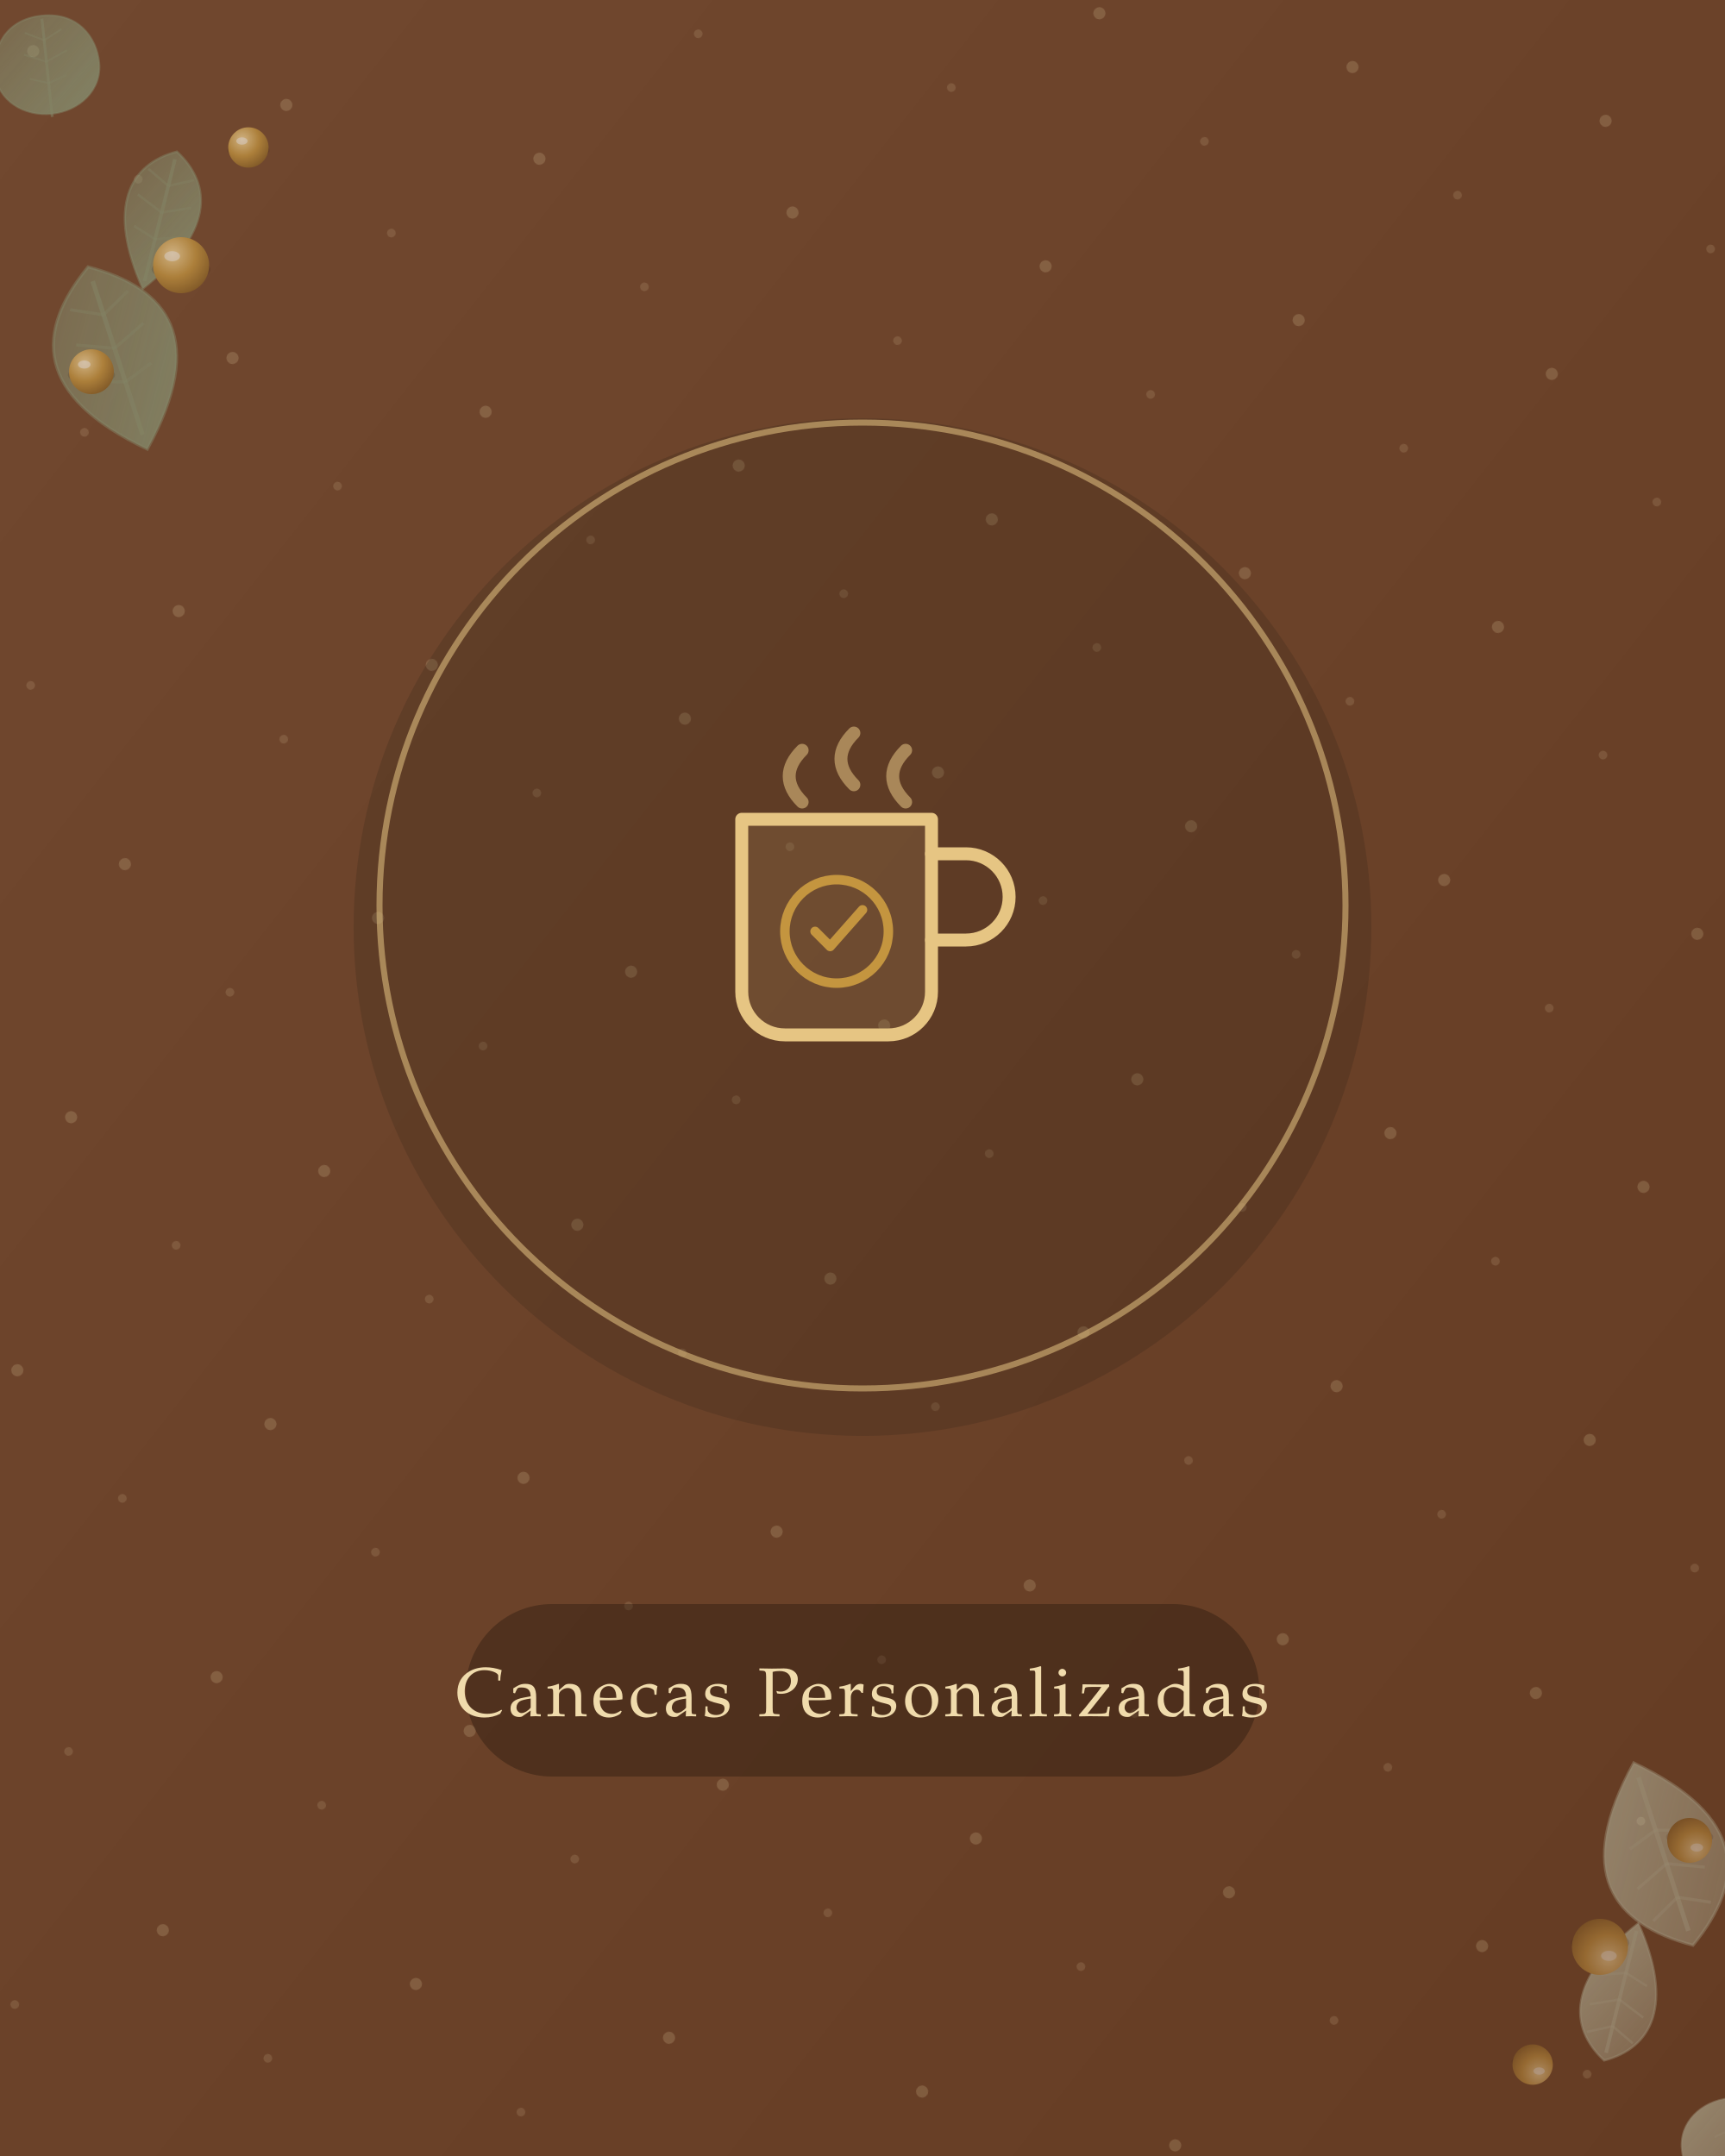
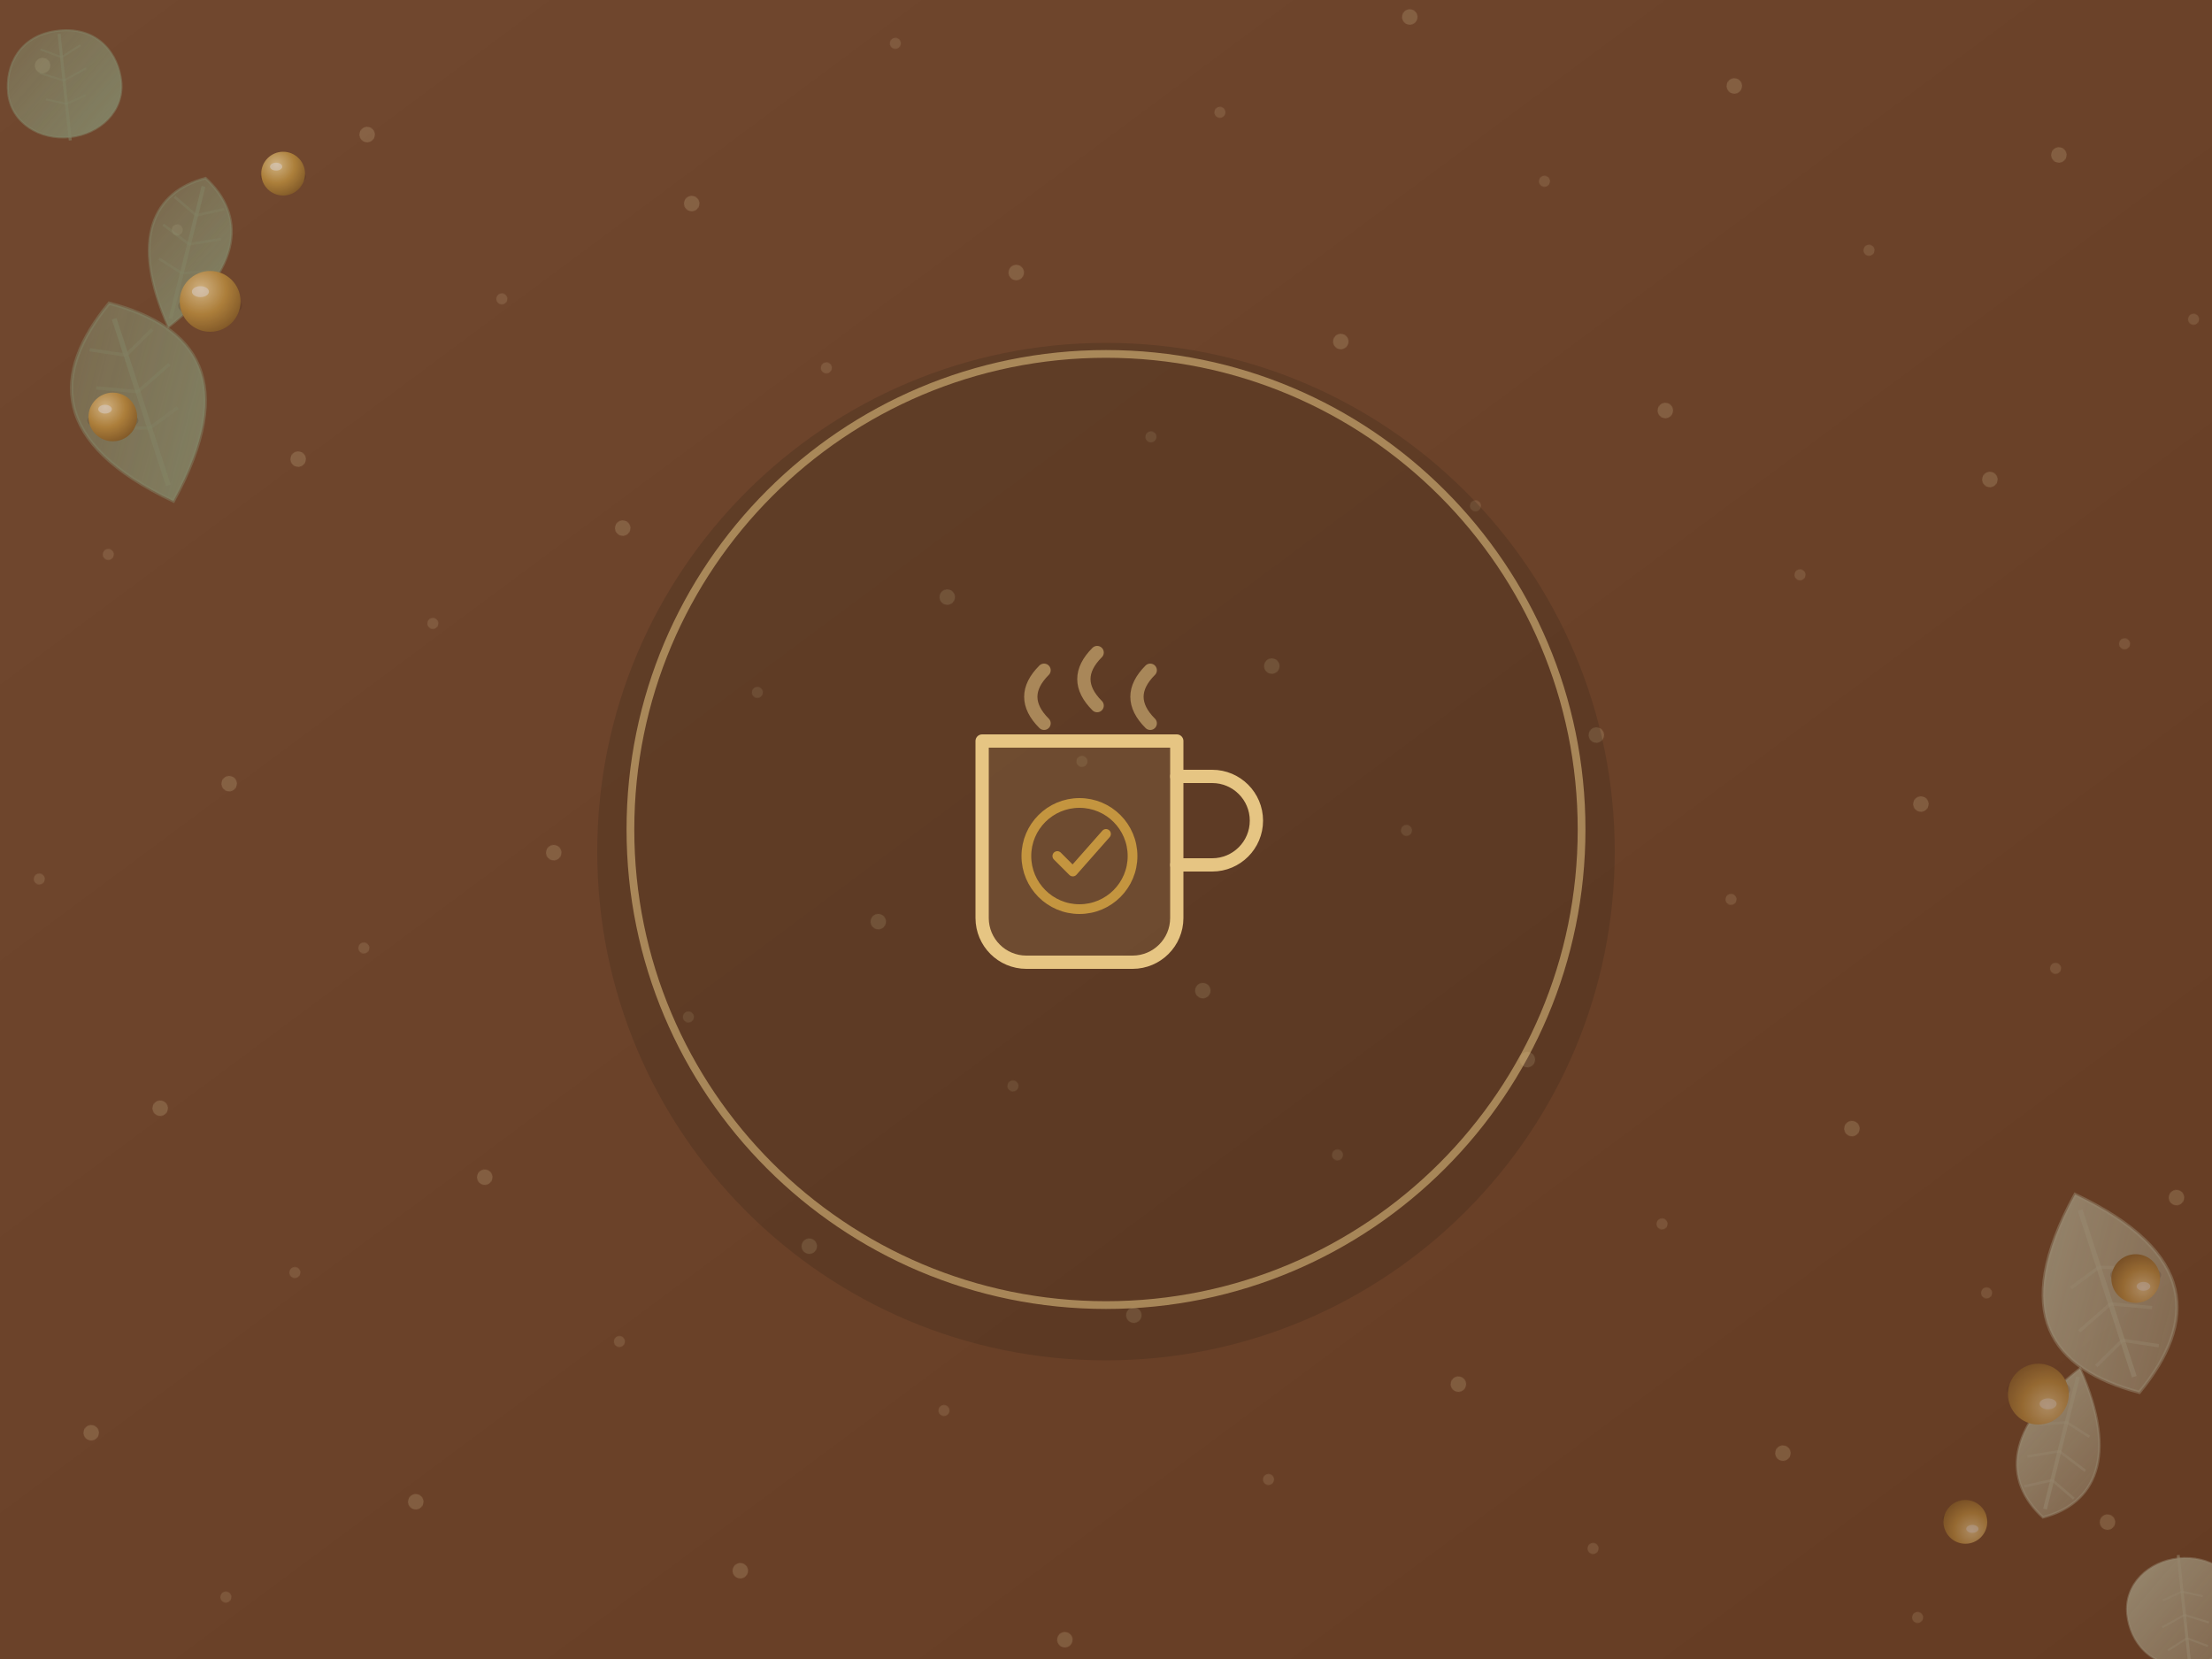
- <svg xmlns="http://www.w3.org/2000/svg" width="400" height="500" viewBox="0 0 400 500" role="img" aria-label="Canecas Personalizadas — pré-visualização ilustrada" preserveAspectRatio="xMidYMid slice">
+ <svg xmlns="http://www.w3.org/2000/svg" width="400" height="300" viewBox="0 0 400 300" preserveAspectRatio="xMidYMid slice">
  <defs>
    <linearGradient id="artBg-29" x1="0" y1="0" x2="1" y2="1">
      <stop offset="0" stop-color="#71482f" />
      <stop offset="1" stop-color="#653c23" />
    </linearGradient>
    <pattern id="grain-30" width="60" height="60" patternUnits="userSpaceOnUse" patternTransform="rotate(12)">
      <circle cx="10" cy="10" r="1.4" fill="#f0dbac" opacity="0.18" />
      <circle cx="40" cy="34" r="1" fill="#f0dbac" opacity="0.14" />
    </pattern>
  </defs>
-   <rect width="400" height="500" fill="url(#artBg-29)" />
-   <rect width="400" height="500" fill="url(#grain-30)" />
-   <g transform="translate(-10,-10) scale(1.3)" opacity="0.8">
+   <rect width="400" height="300" fill="url(#artBg-29)" />
+   <rect width="400" height="300" fill="url(#grain-30)" />
+   <g transform="translate(-6,-6) scale(1.1)" opacity="0.8">
    <g opacity="0.9">
      <g transform="translate(6 60) rotate(-18) scale(0.9)">
        <g transform="rotate(0 20 20)">
          <defs>
            <linearGradient id="leafShade-31" x1="0" y1="0" x2="1" y2="1">
              <stop offset="0" stop-color="#8a9a7a" stop-opacity="0.55" />
              <stop offset="1" stop-color="#8a9a7a" stop-opacity="1" />
            </linearGradient>
          </defs>
          <path d="M20 1C6 10 2 22 20 39 38 22 34 10 20 1Z" fill="url(#leafShade-31)" stroke="#8a9a7a" stroke-width="0.6" stroke-opacity="0.5" />
          <path d="M20 4 L20 36" stroke="#8a9a7a" stroke-opacity="0.55" stroke-width="0.9" fill="none" />
          <path d="M20 11 L14 8 M20 11 L26 8 M20 18 L13 15 M20 18 L27 15 M20 25 L14 23 M20 25 L26 23" stroke="#8a9a7a" stroke-opacity="0.4" stroke-width="0.6" fill="none" />
        </g>
      </g>
      <g transform="translate(26 30) rotate(14) scale(0.7)">
        <g transform="rotate(0 20 20)">
          <defs>
            <linearGradient id="leafShade-32" x1="0" y1="0" x2="1" y2="1">
              <stop offset="0" stop-color="#8a9a7a" stop-opacity="0.55" />
              <stop offset="1" stop-color="#8a9a7a" stop-opacity="1" />
            </linearGradient>
          </defs>
          <path d="M20 2C9 8 6 20 20 38 34 20 31 8 20 2Z" fill="url(#leafShade-32)" stroke="#8a9a7a" stroke-width="0.6" stroke-opacity="0.5" />
          <path d="M20 4 L20 36" stroke="#8a9a7a" stroke-opacity="0.55" stroke-width="0.9" fill="none" />
          <path d="M20 11 L14 8 M20 11 L26 8 M20 18 L13 15 M20 18 L27 15 M20 25 L14 23 M20 25 L26 23" stroke="#8a9a7a" stroke-opacity="0.4" stroke-width="0.6" fill="none" />
        </g>
      </g>
      <g transform="translate(4 10) rotate(-6) scale(0.55)">
        <g transform="rotate(0 20 20)">
          <defs>
            <linearGradient id="leafShade-33" x1="0" y1="0" x2="1" y2="1">
              <stop offset="0" stop-color="#8a9a7a" stop-opacity="0.55" />
              <stop offset="1" stop-color="#8a9a7a" stop-opacity="1" />
            </linearGradient>
          </defs>
          <path d="M20 3C8 3 3 12 3 20c0 9 8 15 17 15s17-6 17-15C37 12 32 3 20 3Z" fill="url(#leafShade-33)" stroke="#8a9a7a" stroke-width="0.6" stroke-opacity="0.5" />
          <path d="M20 4 L20 36" stroke="#8a9a7a" stroke-opacity="0.55" stroke-width="0.9" fill="none" />
          <path d="M20 11 L14 8 M20 11 L26 8 M20 18 L13 15 M20 18 L27 15 M20 25 L14 23 M20 25 L26 23" stroke="#8a9a7a" stroke-opacity="0.4" stroke-width="0.6" fill="none" />
        </g>
      </g>
      <g transform="translate(40 55)">
        <g>
          <defs>
            <radialGradient id="seedShine-34" cx="0.35" cy="0.3" r="0.75">
              <stop offset="0" stop-color="#f3d9a0" />
              <stop offset="0.55" stop-color="#c4953f" />
              <stop offset="1" stop-color="#8a6226" />
            </radialGradient>
          </defs>
          <ellipse cx="0" cy="0.75" rx="5.25" ry="2" fill="#2b1810" opacity="0.18" />
          <circle r="5" fill="url(#seedShine-34)" />
          <ellipse cx="-1.6" cy="-1.6" rx="1.4" ry="0.9" fill="#fff" opacity="0.55" />
        </g>
      </g>
      <g transform="translate(52 34)">
        <g>
          <defs>
            <radialGradient id="seedShine-35" cx="0.35" cy="0.3" r="0.75">
              <stop offset="0" stop-color="#f3d9a0" />
              <stop offset="0.55" stop-color="#c4953f" />
              <stop offset="1" stop-color="#8a6226" />
            </radialGradient>
          </defs>
          <ellipse cx="0" cy="0.54" rx="3.78" ry="1.44" fill="#2b1810" opacity="0.18" />
          <circle r="3.6" fill="url(#seedShine-35)" />
          <ellipse cx="-1.152" cy="-1.152" rx="1.008" ry="0.648" fill="#fff" opacity="0.55" />
        </g>
      </g>
      <g transform="translate(24 74)">
        <g>
          <defs>
            <radialGradient id="seedShine-36" cx="0.35" cy="0.3" r="0.75">
              <stop offset="0" stop-color="#f3d9a0" />
              <stop offset="0.55" stop-color="#c4953f" />
              <stop offset="1" stop-color="#8a6226" />
            </radialGradient>
          </defs>
          <ellipse cx="0" cy="0.6" rx="4.2" ry="1.6" fill="#2b1810" opacity="0.18" />
          <circle r="4" fill="url(#seedShine-36)" />
          <ellipse cx="-1.28" cy="-1.28" rx="1.12" ry="0.72" fill="#fff" opacity="0.55" />
        </g>
      </g>
    </g>
  </g>
-   <g transform="translate(410,510) scale(-1.3,-1.3) translate(-10,-10)" opacity="0.55">
+   <g transform="translate(406,306) scale(-1.1,-1.1) translate(-6,-6)" opacity="0.55">
    <g opacity="0.9">
      <g transform="translate(6 60) rotate(-18) scale(0.9)">
        <g transform="rotate(0 20 20)">
          <defs>
            <linearGradient id="leafShade-37" x1="0" y1="0" x2="1" y2="1">
              <stop offset="0" stop-color="#c9d3ba" stop-opacity="0.55" />
              <stop offset="1" stop-color="#c9d3ba" stop-opacity="1" />
            </linearGradient>
          </defs>
          <path d="M20 1C6 10 2 22 20 39 38 22 34 10 20 1Z" fill="url(#leafShade-37)" stroke="#c9d3ba" stroke-width="0.6" stroke-opacity="0.5" />
          <path d="M20 4 L20 36" stroke="#c9d3ba" stroke-opacity="0.55" stroke-width="0.9" fill="none" />
          <path d="M20 11 L14 8 M20 11 L26 8 M20 18 L13 15 M20 18 L27 15 M20 25 L14 23 M20 25 L26 23" stroke="#c9d3ba" stroke-opacity="0.4" stroke-width="0.6" fill="none" />
        </g>
      </g>
      <g transform="translate(26 30) rotate(14) scale(0.7)">
        <g transform="rotate(0 20 20)">
          <defs>
            <linearGradient id="leafShade-38" x1="0" y1="0" x2="1" y2="1">
              <stop offset="0" stop-color="#c9d3ba" stop-opacity="0.55" />
              <stop offset="1" stop-color="#c9d3ba" stop-opacity="1" />
            </linearGradient>
          </defs>
          <path d="M20 2C9 8 6 20 20 38 34 20 31 8 20 2Z" fill="url(#leafShade-38)" stroke="#c9d3ba" stroke-width="0.6" stroke-opacity="0.5" />
          <path d="M20 4 L20 36" stroke="#c9d3ba" stroke-opacity="0.55" stroke-width="0.9" fill="none" />
          <path d="M20 11 L14 8 M20 11 L26 8 M20 18 L13 15 M20 18 L27 15 M20 25 L14 23 M20 25 L26 23" stroke="#c9d3ba" stroke-opacity="0.4" stroke-width="0.6" fill="none" />
        </g>
      </g>
      <g transform="translate(4 10) rotate(-6) scale(0.55)">
        <g transform="rotate(0 20 20)">
          <defs>
            <linearGradient id="leafShade-39" x1="0" y1="0" x2="1" y2="1">
              <stop offset="0" stop-color="#c9d3ba" stop-opacity="0.55" />
              <stop offset="1" stop-color="#c9d3ba" stop-opacity="1" />
            </linearGradient>
          </defs>
          <path d="M20 3C8 3 3 12 3 20c0 9 8 15 17 15s17-6 17-15C37 12 32 3 20 3Z" fill="url(#leafShade-39)" stroke="#c9d3ba" stroke-width="0.6" stroke-opacity="0.5" />
          <path d="M20 4 L20 36" stroke="#c9d3ba" stroke-opacity="0.55" stroke-width="0.9" fill="none" />
          <path d="M20 11 L14 8 M20 11 L26 8 M20 18 L13 15 M20 18 L27 15 M20 25 L14 23 M20 25 L26 23" stroke="#c9d3ba" stroke-opacity="0.4" stroke-width="0.6" fill="none" />
        </g>
      </g>
      <g transform="translate(40 55)">
        <g>
          <defs>
            <radialGradient id="seedShine-40" cx="0.35" cy="0.3" r="0.75">
              <stop offset="0" stop-color="#f3d9a0" />
              <stop offset="0.55" stop-color="#c4953f" />
              <stop offset="1" stop-color="#8a6226" />
            </radialGradient>
          </defs>
          <ellipse cx="0" cy="0.75" rx="5.25" ry="2" fill="#2b1810" opacity="0.18" />
          <circle r="5" fill="url(#seedShine-40)" />
          <ellipse cx="-1.6" cy="-1.6" rx="1.4" ry="0.9" fill="#fff" opacity="0.55" />
        </g>
      </g>
      <g transform="translate(52 34)">
        <g>
          <defs>
            <radialGradient id="seedShine-41" cx="0.35" cy="0.3" r="0.75">
              <stop offset="0" stop-color="#f3d9a0" />
              <stop offset="0.55" stop-color="#c4953f" />
              <stop offset="1" stop-color="#8a6226" />
            </radialGradient>
          </defs>
          <ellipse cx="0" cy="0.54" rx="3.78" ry="1.44" fill="#2b1810" opacity="0.18" />
          <circle r="3.6" fill="url(#seedShine-41)" />
          <ellipse cx="-1.152" cy="-1.152" rx="1.008" ry="0.648" fill="#fff" opacity="0.55" />
        </g>
      </g>
      <g transform="translate(24 74)">
        <g>
          <defs>
            <radialGradient id="seedShine-42" cx="0.35" cy="0.3" r="0.75">
              <stop offset="0" stop-color="#f3d9a0" />
              <stop offset="0.55" stop-color="#c4953f" />
              <stop offset="1" stop-color="#8a6226" />
            </radialGradient>
          </defs>
          <ellipse cx="0" cy="0.6" rx="4.2" ry="1.6" fill="#2b1810" opacity="0.18" />
          <circle r="4" fill="url(#seedShine-42)" />
          <ellipse cx="-1.28" cy="-1.28" rx="1.12" ry="0.72" fill="#fff" opacity="0.55" />
        </g>
      </g>
    </g>
  </g>
-   <circle cx="200" cy="215" r="118" fill="#241a12" opacity="0.18" />
-   <circle cx="200" cy="210" r="112" fill="none" stroke="#e6c583" stroke-width="1.4" stroke-opacity="0.55" />
-   <g transform="translate(140,150)">
-     <svg viewBox="0 0 120 120" width="120" height="120">
+   <circle cx="200" cy="154" r="92" fill="#241a12" opacity="0.18" />
+   <circle cx="200" cy="150" r="86" fill="none" stroke="#e6c583" stroke-width="1.4" stroke-opacity="0.55" />
+   <g transform="translate(152,102)">
+     <svg viewBox="0 0 120 120" width="96" height="96">
      <g fill="none" stroke="#e6c583" stroke-width="3" stroke-linejoin="round" stroke-linecap="round">
        <path d="M32 40h44v40a10 10 0 0 1-10 10H42a10 10 0 0 1-10-10Z" fill="#e6c583" fill-opacity="0.12" />
        <path d="M76 48h8a10 10 0 0 1 0 20h-8" />
        <path d="M46 24c-4 4-4 8 0 12M58 20c-4 4-4 8 0 12M70 24c-4 4-4 8 0 12" stroke-opacity="0.55" />
      </g>
      <circle cx="54" cy="66" r="12" fill="none" stroke="#c4953f" stroke-width="2.2" />
      <path d="M49 66l3.5 3.5L60 61" fill="none" stroke="#c4953f" stroke-width="2.2" stroke-linecap="round" stroke-linejoin="round" />
    </svg>
  </g>
-   <g transform="translate(200,392)">
-     <rect x="-92" y="-20" width="184" height="40" rx="20" fill="#1c1108" opacity="0.35" />
-     <text x="0" y="6" text-anchor="middle" font-family="Georgia, 'Palatino Linotype', serif" font-size="16" letter-spacing="1" fill="#f0dbac">Canecas Personalizadas</text>
-   </g>
</svg>
